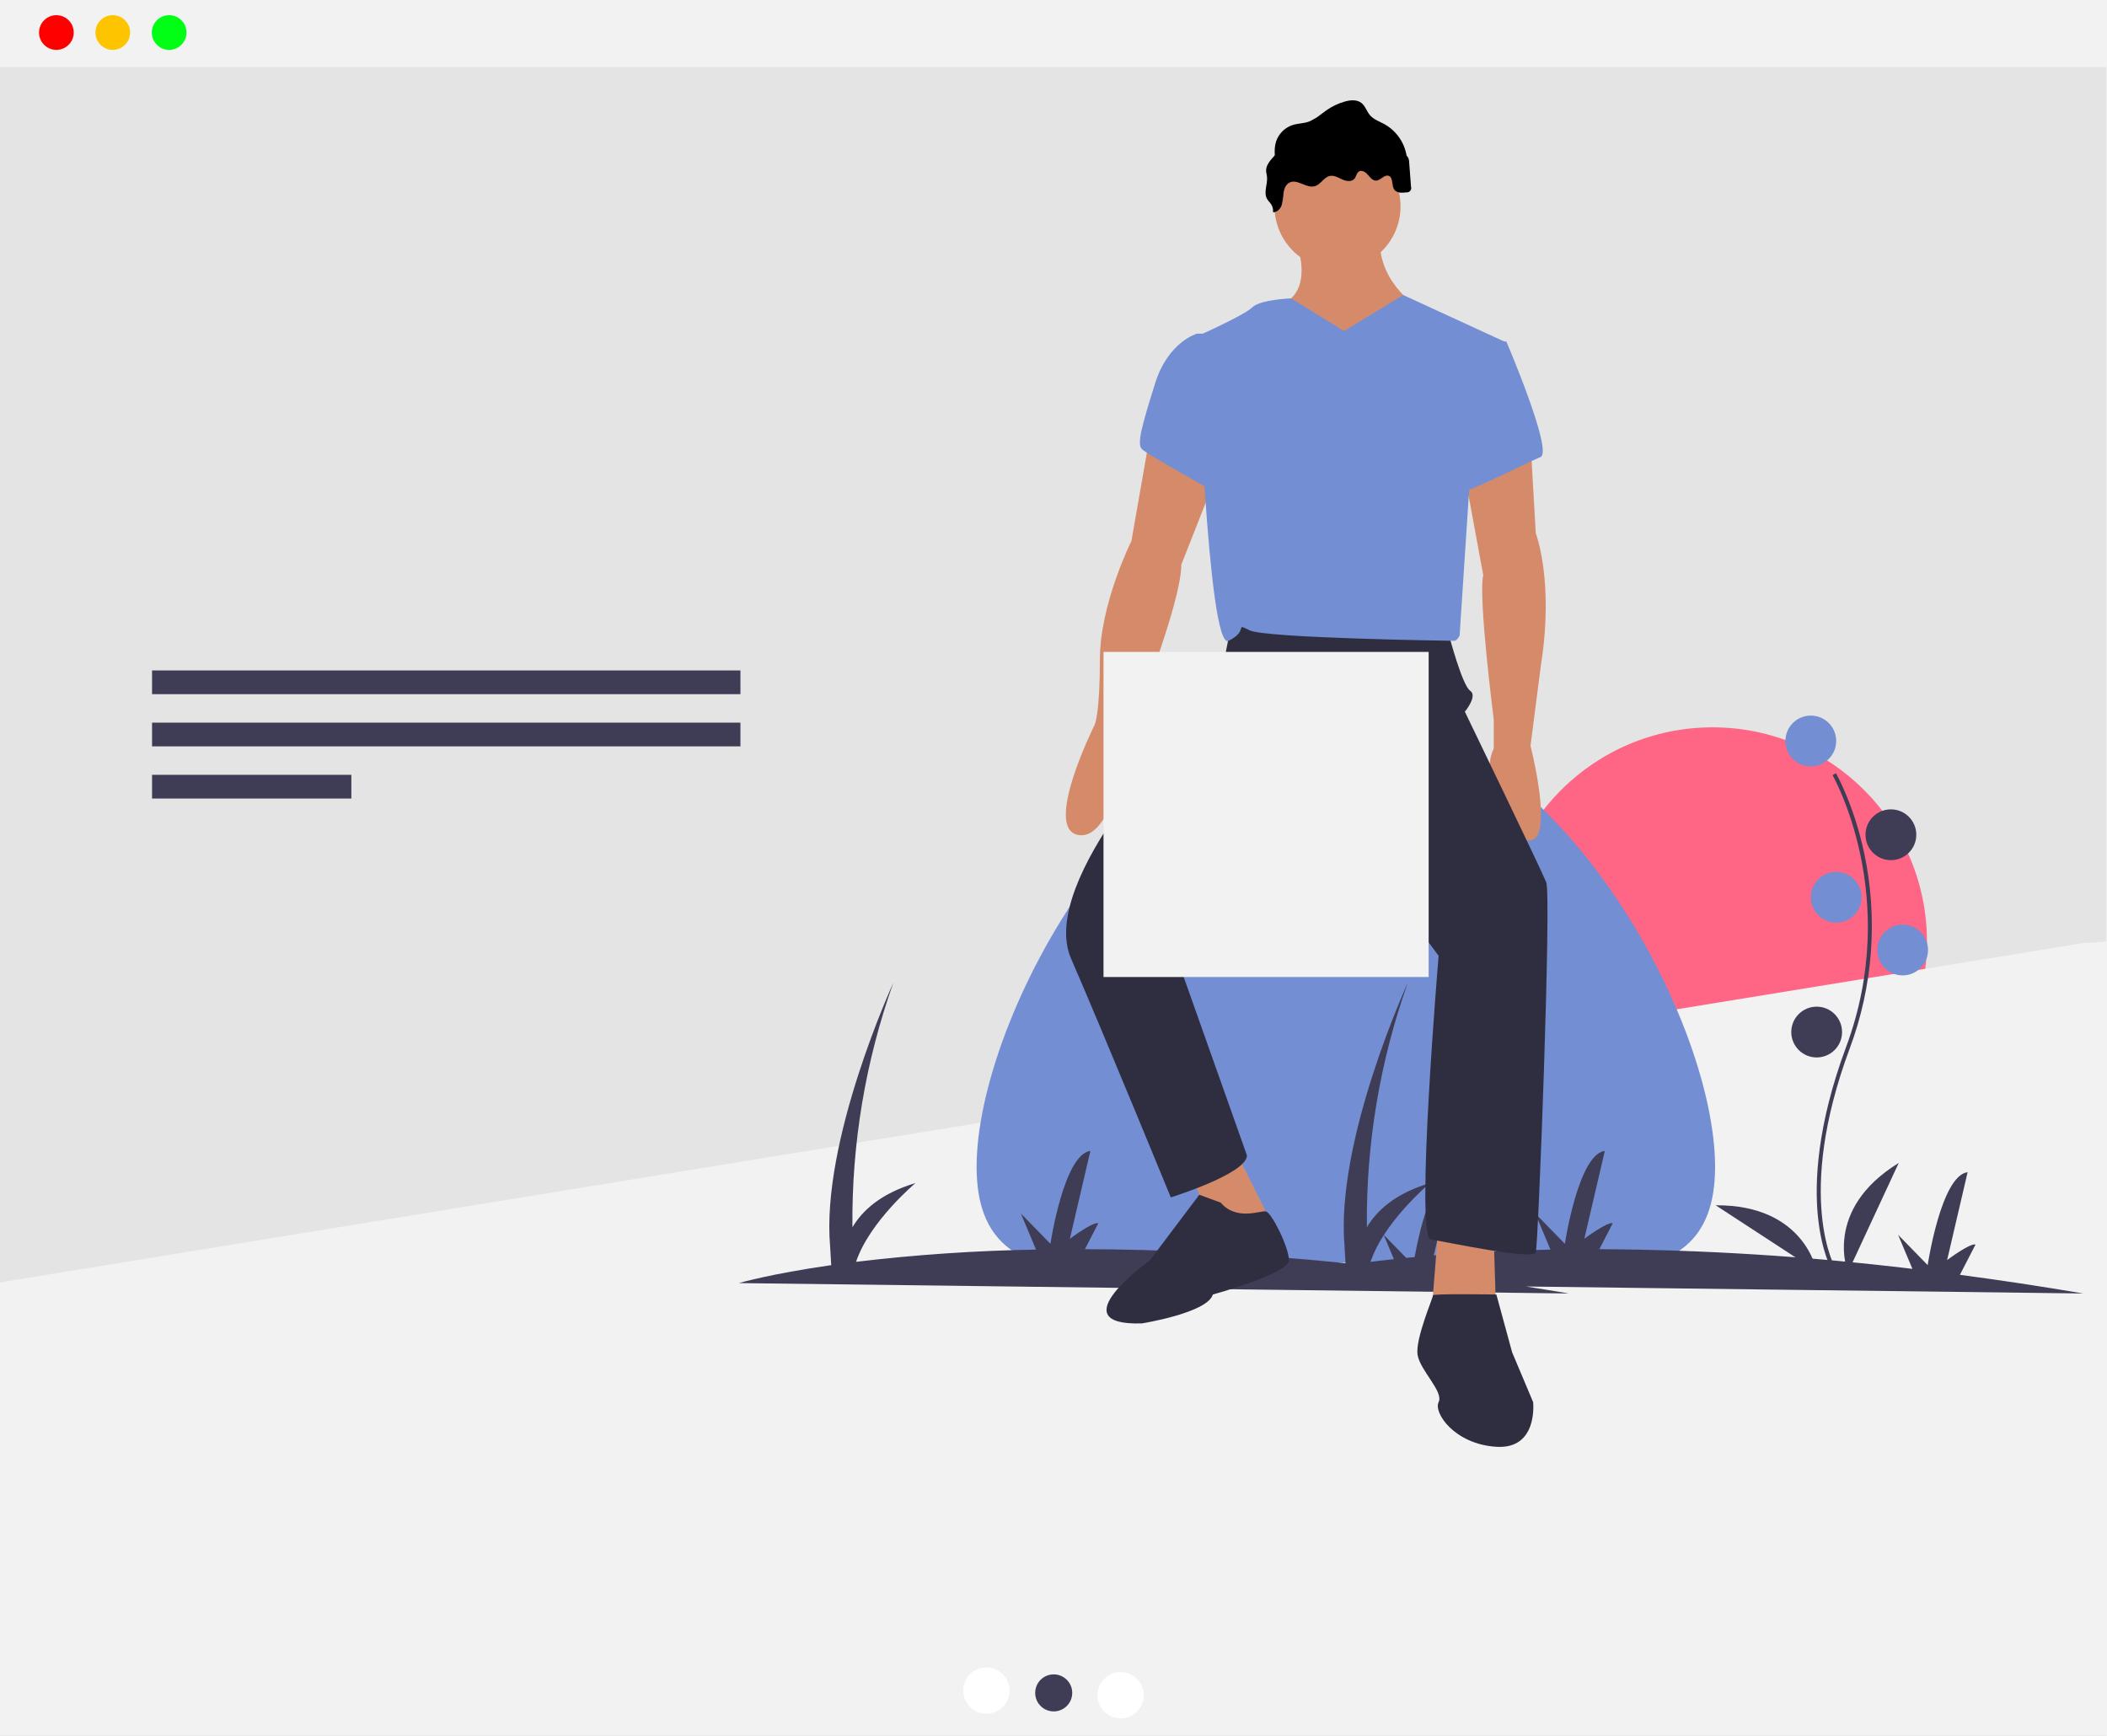
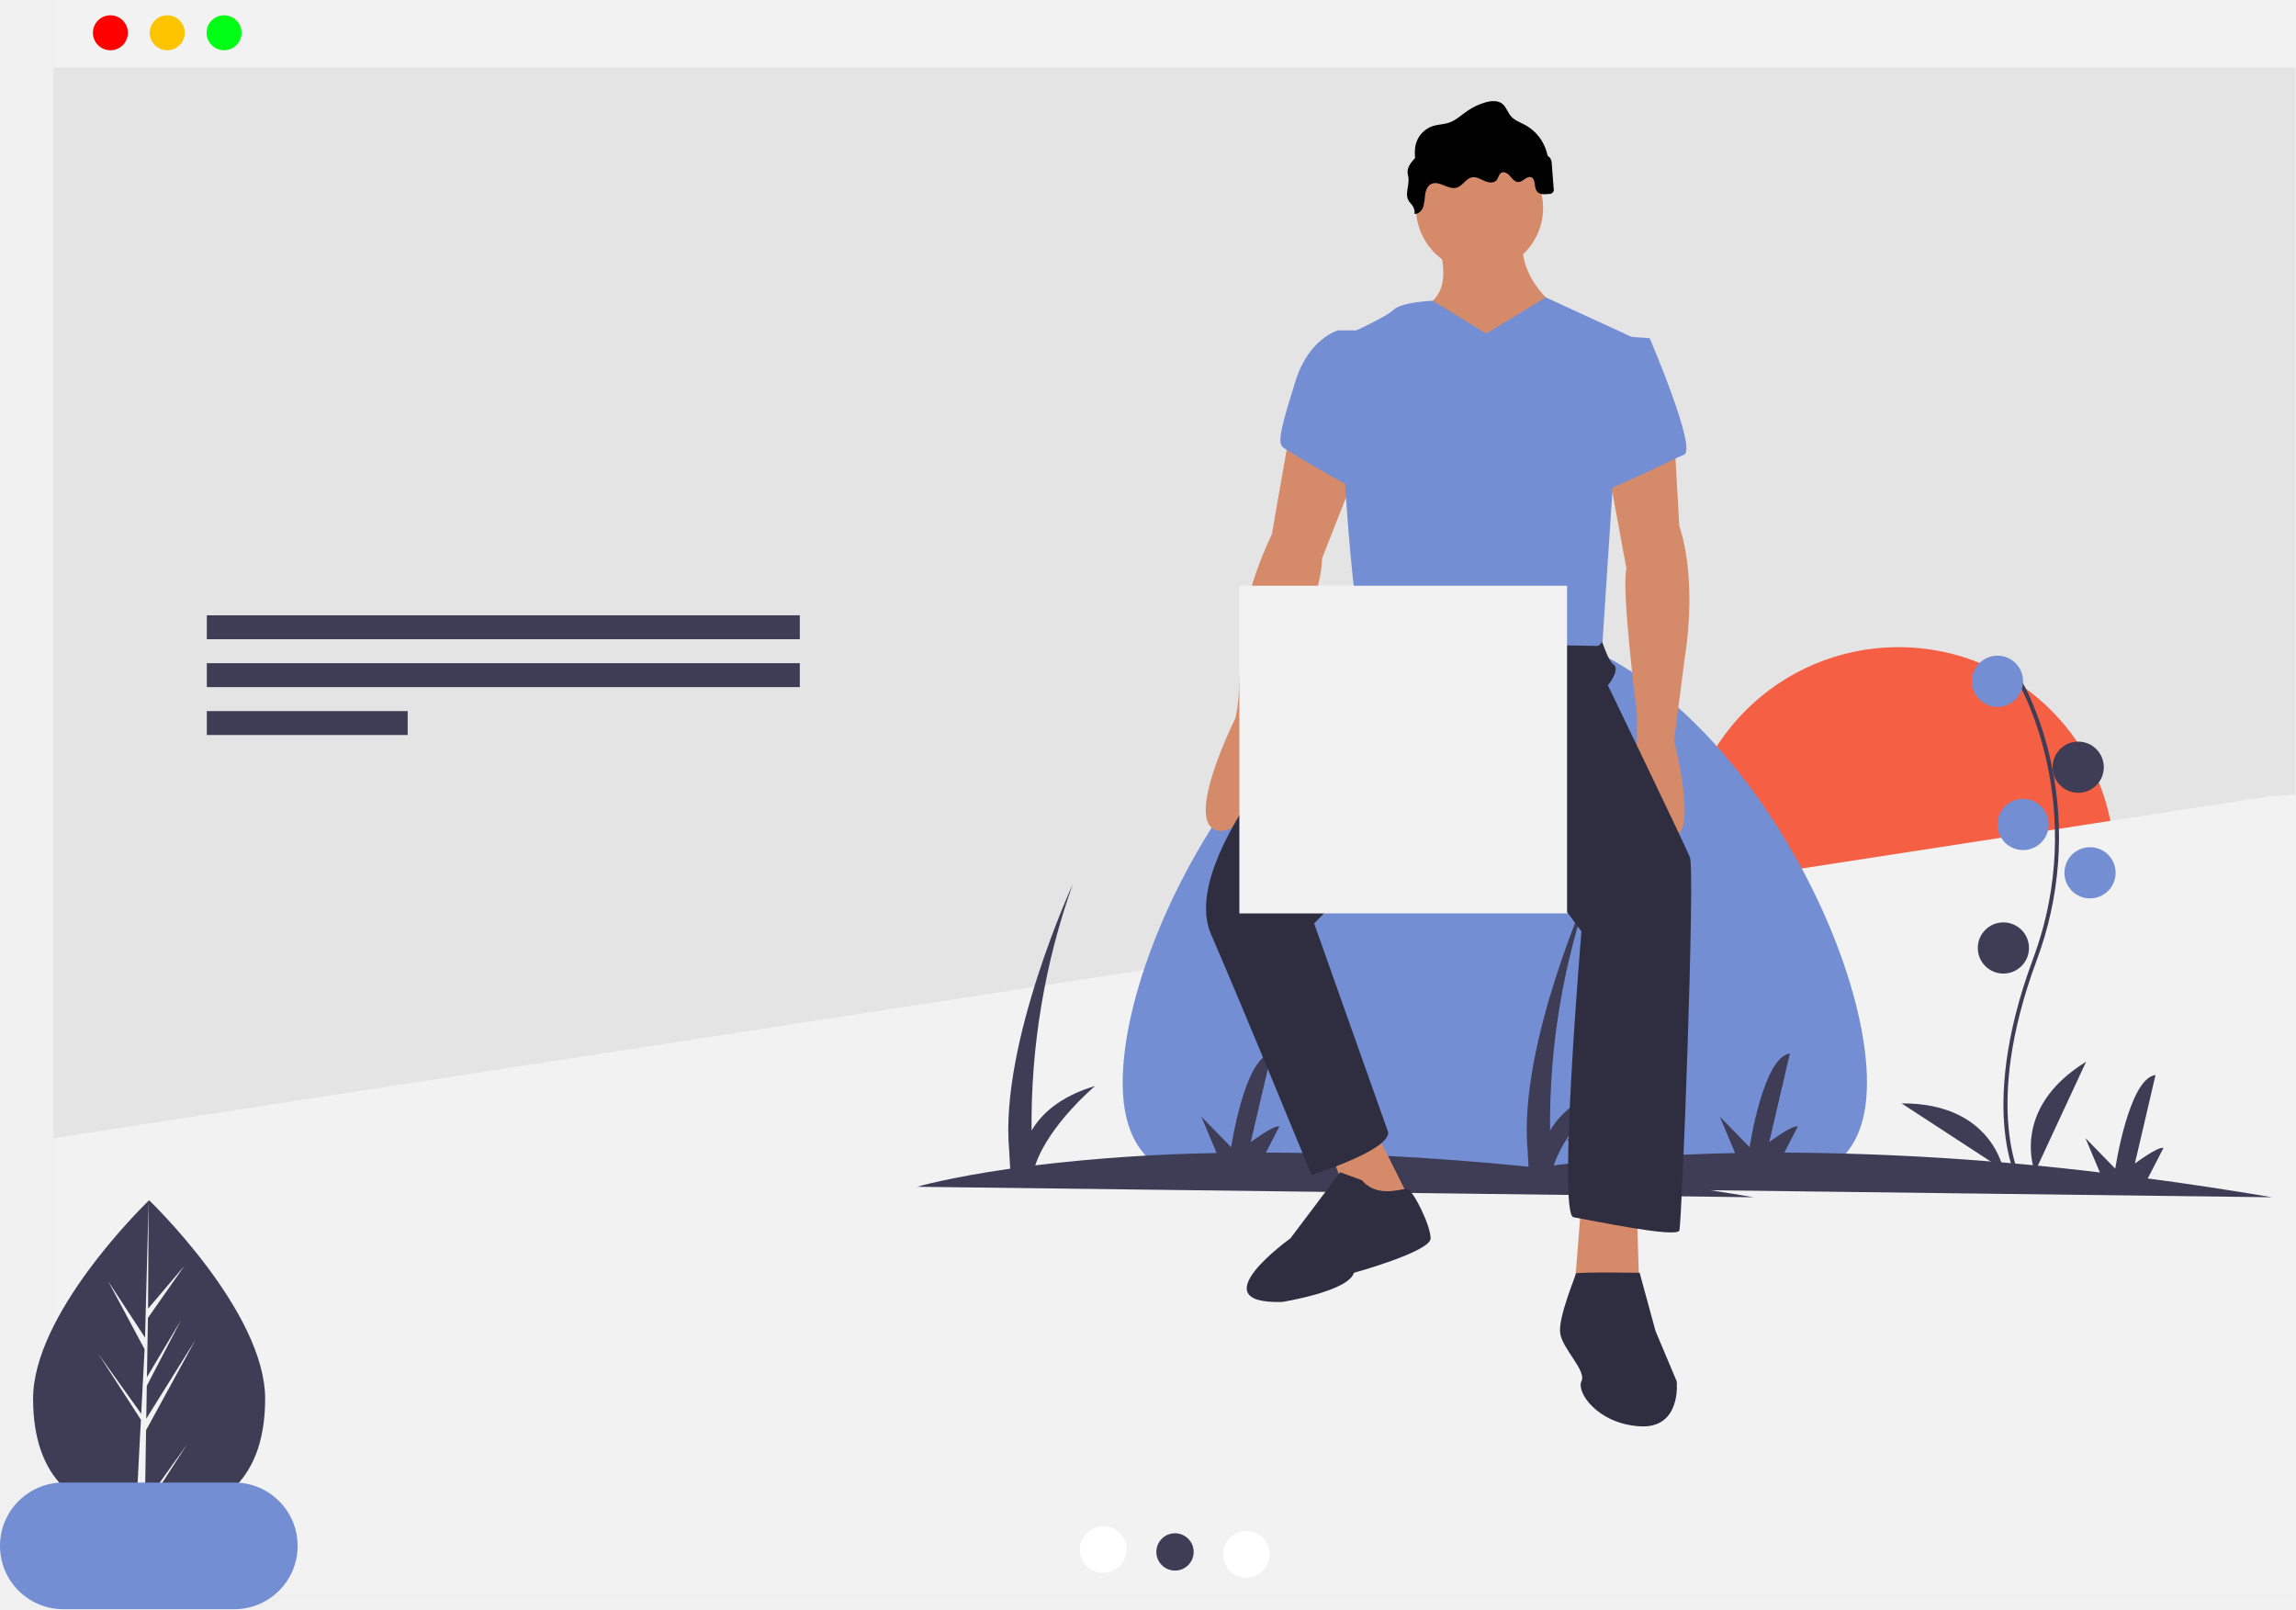
- <svg xmlns="http://www.w3.org/2000/svg" width="825.318" height="680" viewBox="0 0 825.318 680">
-   <g id="Group_10" data-name="Group 10" transform="translate(1371 1525)">
-     <rect id="Rectangle_56" data-name="Rectangle 56" width="825" height="680" transform="translate(-1371 -1525)" fill="#e4e4e4" />
-     <g id="Group_9" data-name="Group 9">
-       <g id="undraw_personal_website_weap" transform="translate(-1371 -1525)">
-         <circle id="Ellipse_17" data-name="Ellipse 17" cx="83.979" cy="83.979" r="83.979" transform="translate(586.842 284.925)" fill="#ff6584" />
-         <rect id="Rectangle_45" data-name="Rectangle 45" width="825.318" height="26.257" transform="translate(0)" fill="#f2f2f2" />
-         <circle id="Ellipse_18" data-name="Ellipse 18" cx="6.795" cy="6.795" r="6.795" transform="translate(15.29 5.946)" fill="red" />
-         <circle id="Ellipse_19" data-name="Ellipse 19" cx="6.795" cy="6.795" r="6.795" transform="translate(37.375 5.946)" fill="#ffc400" />
-         <circle id="Ellipse_20" data-name="Ellipse 20" cx="6.795" cy="6.795" r="6.795" transform="translate(59.46 5.946)" fill="#00ff14" />
-         <path id="Path_5726" data-name="Path 5726" d="M.584,502.277l-.584.5V679.9H825.318V368.779l-9.836.746Z" fill="#f2f2f2" />
-         <rect id="Rectangle_46" data-name="Rectangle 46" width="230.47" height="9.293" transform="translate(59.561 262.641)" fill="#3f3d56" />
-         <rect id="Rectangle_47" data-name="Rectangle 47" width="230.47" height="9.293" transform="translate(59.561 283.086)" fill="#3f3d56" />
-         <rect id="Rectangle_48" data-name="Rectangle 48" width="78.063" height="9.293" transform="translate(59.561 303.531)" fill="#3f3d56" />
-         <circle id="Ellipse_21" data-name="Ellipse 21" cx="9.066" cy="9.066" r="9.066" transform="translate(377.302 653.203)" fill="#fff" />
-         <circle id="Ellipse_22" data-name="Ellipse 22" cx="9.066" cy="9.066" r="9.066" transform="translate(403.593 654.11)" fill="#f2f2f2" />
-         <circle id="Ellipse_23" data-name="Ellipse 23" cx="9.066" cy="9.066" r="9.066" transform="translate(429.884 655.017)" fill="#fff" />
-         <circle id="Ellipse_24" data-name="Ellipse 24" cx="7.253" cy="7.253" r="7.253" transform="translate(405.489 655.923)" fill="#3f3d56" />
-         <path id="Path_5727" data-name="Path 5727" d="M859.143,567.145c0,59.168-64.753,37.5-144.631,37.5s-144.63,21.672-144.63-37.5,64.753-176.771,144.63-176.771S859.143,507.976,859.143,567.145Z" transform="translate(-187.341 -110.048)" fill="#738ed3" />
-         <path id="Path_5728" data-name="Path 5728" d="M1003.374,616.762q-25.128-4.257-48.332-7.312l6.115-11.857c-2.062-.716-11.122,6.074-11.122,6.074l8.025-34.417c-10.371,1.251-15.644,36.393-15.644,36.393L930.83,593.761l5.61,13.358A1069.859,1069.859,0,0,0,813.815,599.4l5.234-10.148c-2.062-.716-11.122,6.074-11.122,6.074l8.025-34.417c-10.371,1.251-15.644,36.393-15.644,36.393l-11.587-11.881,5.942,14.148c-13.45.269-25.727.843-36.857,1.6l1.847-3.581c-1.308-.454-5.429,2.11-8.27,4.048-.819.064-1.62.13-2.425.2l7.6-32.587c-8.46,1.02-13.527,24.591-15.107,33.243-1.113.1-2.217.209-3.3.316l-8.742-8.964c7.323-11.363,18.043-20.331,18.043-20.331-13.734,4.085-20.939,10.93-24.7,17.311a277.2,277.2,0,0,1,16.022-95.775S710.379,556.826,714,598.292l.388,6.589c-38.722-3.9-72.769-5.416-102.079-5.48l5.234-10.148c-2.062-.716-11.122,6.074-11.122,6.074l8.025-34.417C604.077,562.161,598.8,597.3,598.8,597.3l-11.587-11.881,5.941,14.148a688.859,688.859,0,0,0-70.492,4.788c5.294-15.809,23.278-30.844,23.278-30.844-13.734,4.085-20.939,10.93-24.7,17.311a277.2,277.2,0,0,1,16.022-95.775S508.875,556.826,512.5,598.292l.433,7.363c-24.067,3.446-36.167,7.031-36.167,7.031l325.106,4.075q-8.5-1.441-16.782-2.736Zm-274-22.875,3.955,9.418c-3.187.341-6.251.693-9.162,1.052a47.728,47.728,0,0,1,5.207-10.471Z" transform="translate(-187.341 -110.048)" fill="#3f3d56" />
-         <path id="Path_5729" data-name="Path 5729" d="M905.17,608.1c-.176-.287-4.316-7.2-5.752-21.558-1.317-13.172-.47-35.374,11.044-66.345,21.814-58.672-5.027-106.011-5.3-106.483l1.324-.768c.07.12,7,12.189,11.087,31.409a137.026,137.026,0,0,1-5.675,76.376c-21.776,58.572-5.587,86.3-5.421,86.572Z" transform="translate(-187.341 -110.048)" fill="#3f3d56" />
-         <circle id="Ellipse_25" data-name="Ellipse 25" cx="9.948" cy="9.948" r="9.948" transform="translate(699.351 280.326)" fill="#738ed3" />
-         <circle id="Ellipse_26" data-name="Ellipse 26" cx="9.948" cy="9.948" r="9.948" transform="translate(730.726 317.057)" fill="#3f3d56" />
-         <circle id="Ellipse_27" data-name="Ellipse 27" cx="9.948" cy="9.948" r="9.948" transform="translate(709.299 341.545)" fill="#738ed3" />
-         <circle id="Ellipse_28" data-name="Ellipse 28" cx="9.948" cy="9.948" r="9.948" transform="translate(735.317 362.207)" fill="#738ed3" />
-         <circle id="Ellipse_29" data-name="Ellipse 29" cx="9.948" cy="9.948" r="9.948" transform="translate(701.646 394.347)" fill="#3f3d56" />
-         <path id="Path_5730" data-name="Path 5730" d="M911.18,608.468s-9.948-24.488,19.9-42.854Z" transform="translate(-187.341 -110.048)" fill="#3f3d56" />
-         <path id="Path_5731" data-name="Path 5731" d="M898.945,608.023s-4.527-26.041-39.569-25.817Z" transform="translate(-187.341 -110.048)" fill="#3f3d56" />
+ <svg xmlns="http://www.w3.org/2000/svg" width="892.349" height="625.404" viewBox="0 0 892.349 625.404">
+   <g id="Group_23" data-name="Group 23" transform="translate(1824.823 1451)">
+     <g id="Group_22" data-name="Group 22" transform="translate(-11 55)">
+       <g id="Group_21" data-name="Group 21" transform="translate(-1793 -1506)">
+         <g id="Group_20" data-name="Group 20" transform="translate(0 0)">
+           <g id="Group_10" data-name="Group 10">
+             <rect id="Rectangle_56" data-name="Rectangle 56" width="871.208" height="619.969" fill="#e4e4e4" />
+             <g id="Group_9" data-name="Group 9">
+               <g id="undraw_personal_website_weap">
+                 <circle id="Ellipse_17" data-name="Ellipse 17" cx="83.979" cy="83.979" r="83.979" transform="translate(633.05 251.515)" fill="#f55f44" />
+                 <rect id="Rectangle_45" data-name="Rectangle 45" width="871.526" height="26.257" transform="translate(0)" fill="#f2f2f2" />
+                 <circle id="Ellipse_18" data-name="Ellipse 18" cx="6.795" cy="6.795" r="6.795" transform="translate(15.29 5.946)" fill="red" />
+                 <circle id="Ellipse_19" data-name="Ellipse 19" cx="6.795" cy="6.795" r="6.795" transform="translate(37.375 5.946)" fill="#ffc400" />
+                 <circle id="Ellipse_20" data-name="Ellipse 20" cx="6.795" cy="6.795" r="6.795" transform="translate(59.46 5.946)" fill="#00ff14" />
+                 <path id="Path_5726" data-name="Path 5726" d="M.617,502.277l-.617.5V679.9H871.526V368.779l-10.387.746Z" transform="translate(0 -60.031)" fill="#f2f2f2" />
+                 <rect id="Rectangle_46" data-name="Rectangle 46" width="230.47" height="9.293" transform="translate(59.561 239.13)" fill="#3f3d56" />
+                 <rect id="Rectangle_47" data-name="Rectangle 47" width="230.47" height="9.293" transform="translate(59.561 257.745)" fill="#3f3d56" />
+                 <rect id="Rectangle_48" data-name="Rectangle 48" width="78.063" height="9.293" transform="translate(59.561 276.359)" fill="#3f3d56" />
+                 <circle id="Ellipse_21" data-name="Ellipse 21" cx="9.066" cy="9.066" r="9.066" transform="translate(398.901 593.172)" fill="#fff" />
+                 <circle id="Ellipse_22" data-name="Ellipse 22" cx="9.066" cy="9.066" r="9.066" transform="translate(426.697 594.079)" fill="#f2f2f2" />
+                 <circle id="Ellipse_23" data-name="Ellipse 23" cx="9.066" cy="9.066" r="9.066" transform="translate(454.493 594.986)" fill="#fff" />
+                 <circle id="Ellipse_24" data-name="Ellipse 24" cx="7.253" cy="7.253" r="7.253" transform="translate(428.598 595.892)" fill="#3f3d56" />
+                 <path id="Path_5727" data-name="Path 5727" d="M859.143,567.145c0,59.168-64.753,37.5-144.631,37.5s-144.63,21.672-144.63-37.5,64.753-176.771,144.63-176.771S859.143,507.976,859.143,567.145Z" transform="translate(-154.366 -146.492)" fill="#738ed3" />
+                 <path id="Path_5728" data-name="Path 5728" d="M1003.374,616.762q-25.128-4.257-48.332-7.312l6.115-11.857c-2.062-.716-11.122,6.074-11.122,6.074l8.025-34.417c-10.371,1.251-15.644,36.393-15.644,36.393L930.83,593.761l5.61,13.358A1069.859,1069.859,0,0,0,813.815,599.4l5.234-10.148c-2.062-.716-11.122,6.074-11.122,6.074l8.025-34.417c-10.371,1.251-15.644,36.393-15.644,36.393l-11.587-11.881,5.942,14.148c-13.45.269-25.727.843-36.857,1.6l1.847-3.581c-1.308-.454-5.429,2.11-8.27,4.048-.819.064-1.62.13-2.425.2l7.6-32.587c-8.46,1.02-13.527,24.591-15.107,33.243-1.113.1-2.217.209-3.3.316l-8.742-8.964c7.323-11.363,18.043-20.331,18.043-20.331-13.734,4.085-20.939,10.93-24.7,17.311a277.2,277.2,0,0,1,16.022-95.775S710.379,556.826,714,598.292l.388,6.589c-38.722-3.9-72.769-5.416-102.079-5.48l5.234-10.148c-2.062-.716-11.122,6.074-11.122,6.074l8.025-34.417C604.077,562.161,598.8,597.3,598.8,597.3l-11.587-11.881,5.941,14.148a688.859,688.859,0,0,0-70.492,4.788c5.294-15.809,23.278-30.844,23.278-30.844-13.734,4.085-20.939,10.93-24.7,17.311a277.2,277.2,0,0,1,16.022-95.775S508.875,556.826,512.5,598.292l.433,7.363c-24.067,3.446-36.167,7.031-36.167,7.031l325.106,4.075q-8.5-1.441-16.782-2.736Zm-274-22.875,3.955,9.418c-3.187.341-6.251.693-9.162,1.052a47.728,47.728,0,0,1,5.207-10.471Z" transform="translate(-141.133 -151.454)" fill="#3f3d56" />
+                 <path id="Path_5729" data-name="Path 5729" d="M905.17,608.1c-.176-.287-4.316-7.2-5.752-21.558-1.317-13.172-.47-35.374,11.044-66.345,21.814-58.672-5.027-106.011-5.3-106.483l1.324-.768c.07.12,7,12.189,11.087,31.409a137.026,137.026,0,0,1-5.675,76.376c-21.776,58.572-5.587,86.3-5.421,86.572Z" transform="translate(-141.133 -147.559)" fill="#3f3d56" />
+                 <circle id="Ellipse_25" data-name="Ellipse 25" cx="9.948" cy="9.948" r="9.948" transform="translate(745.559 254.829)" fill="#738ed3" />
+                 <circle id="Ellipse_26" data-name="Ellipse 26" cx="9.948" cy="9.948" r="9.948" transform="translate(776.934 288.219)" fill="#3f3d56" />
+                 <circle id="Ellipse_27" data-name="Ellipse 27" cx="9.948" cy="9.948" r="9.948" transform="translate(755.507 310.48)" fill="#738ed3" />
+                 <circle id="Ellipse_28" data-name="Ellipse 28" cx="9.948" cy="9.948" r="9.948" transform="translate(781.525 329.262)" fill="#738ed3" />
+                 <circle id="Ellipse_29" data-name="Ellipse 29" cx="9.948" cy="9.948" r="9.948" transform="translate(747.854 358.479)" fill="#3f3d56" />
+                 <path id="Path_5730" data-name="Path 5730" d="M911.18,608.468s-9.948-24.488,19.9-42.854Z" transform="translate(-141.133 -152.978)" fill="#3f3d56" />
+                 <path id="Path_5731" data-name="Path 5731" d="M898.945,608.023s-4.527-26.041-39.569-25.817Z" transform="translate(-141.133 -153.382)" fill="#3f3d56" />
+               </g>
+               <g id="Group_8" data-name="Group 8" transform="translate(447.795 45.941)">
+                 <circle id="Ellipse_41" data-name="Ellipse 41" cx="24.683" cy="24.683" r="24.683" transform="translate(81.736 10.197)" fill="#d58b69" />
+                 <path id="Path_5775" data-name="Path 5775" d="M832.474,285.74s8.228,18.512-3.085,25.711S847.9,348.476,847.9,348.476l32.911-34.968s-17.484-11.313-14.4-29.825Z" transform="translate(-743.025 -239.033)" fill="#d58b69" />
+                 <path id="Path_5776" data-name="Path 5776" d="M756.878,382.121l-7.2,41.138s-12.342,24.683-12.342,46.281-2.057,25.711-2.057,25.711-20.569,41.138-6.171,43.2,20.569-42.167,20.569-42.167,19.541-48.338,19.541-63.764l13.37-33.939Z" transform="translate(-723.994 -261.515)" fill="#d58b69" />
+                 <path id="Path_5777" data-name="Path 5777" d="M941.5,384.645l2.057,36s7.2,18.512,2.057,51.423L941.5,503.946s9.256,36,0,37.025-20.569-22.626-14.4-36V493.661s-6.171-48.338-4.114-56.565l-7.2-39.081Z" transform="translate(-759.488 -262.052)" fill="#d58b69" />
+                 <path id="Path_5778" data-name="Path 5778" d="M657.776,700.87l10.284,26.74,22.626-4.114-14.4-28.8Z" transform="translate(-609.465 -299.406)" fill="#d58b69" />
+                 <path id="Path_5779" data-name="Path 5779" d="M776.966,728.773l-3.085,39.082h25.711l-1.029-33.939Z" transform="translate(-630.952 -307.812)" fill="#d58b69" />
+                 <path id="Path_5780" data-name="Path 5780" d="M788.784,472.245,785.7,487.672s-6.171,5.142-6.171,10.285-2.057,7.2-2.057,7.2-1.029,0-2.057,2.057a12.726,12.726,0,0,1-2.057,3.085s-60.679,61.707-47.309,92.561,39.081,93.59,39.081,93.59,29.825-9.256,29.825-16.455l-28.8-81.248,57.594-59.651,46.281,62.736s-9.256,110.045-3.085,111.073,40.11,8.228,41.138,5.142,6.171-139.87,4.114-145.013-31.882-66.85-31.882-66.85,5.142-6.171,2.057-8.228-8.228-21.6-8.228-21.6S793.926,462.989,788.784,472.245Z" transform="translate(-724.018 -285.772)" fill="#2f2e41" />
+                 <path id="Path_5781" data-name="Path 5781" d="M844.655,328.438l-20.73-12.785s-12.18.444-15.266,3.529-21.6,11.313-21.6,11.313S791.176,453.91,799.4,449.8s2.057-7.2,8.228-4.114,79.191,4.114,80.22,4.114,2.057-2.057,2.057-2.057L894.021,385l13.37-52.451-39.583-18.213Z" transform="translate(-735.666 -244.706)" fill="#738ed3" />
+                 <path id="Path_5782" data-name="Path 5782" d="M790.206,332.9h-8.228s-11.313,3.085-16.455,19.541-7.2,23.655-5.142,25.711,29.825,17.484,29.825,17.484Z" transform="translate(-730.582 -250.445)" fill="#738ed3" />
+                 <path id="Path_5783" data-name="Path 5783" d="M788.264,749.929l-8.386-3.085L760.5,772.555s-36,25.711-3.085,24.683c0,0,25.711-4.114,27.768-11.313,0,0,29.825-8.228,29.825-13.37s-6.854-18.851-9.084-19.2S794.435,757.128,788.264,749.929Z" transform="translate(-727.612 -337.196)" fill="#2f2e41" />
+                 <path id="Path_5784" data-name="Path 5784" d="M923.9,794.774s-25-.406-24.843.311-7.039,17.173-6.011,23.344,10.285,14.4,8.228,18.512,6.171,16.455,22.626,17.484,14.4-17.484,14.4-17.484L930.073,817.4Z" transform="translate(-755.262 -346.045)" fill="#2f2e41" />
+                 <path id="Path_5785" data-name="Path 5785" d="M833.044,235.2a46.721,46.721,0,0,1-3.861,2.954,36.708,36.708,0,0,0-4.654,4.624l-1.592,1.782c-1.354,1.516-2.792,3.247-2.734,5.279.021.754.253,1.486.344,2.235.36,2.971-1.456,6.236.039,8.829.432.75,1.1,1.336,1.577,2.058a4.811,4.811,0,0,1,.76,3.133c1.606.066,2.924-1.374,3.428-2.9a29.226,29.226,0,0,0,.681-4.765c.245-1.589.935-3.271,2.378-3.979,3.08-1.509,6.618,2.415,9.905,1.437,2.3-.683,3.506-3.529,5.853-4.006,1.68-.342,3.3.657,4.859,1.364s3.666,1.035,4.77-.276c.731-.868.809-2.259,1.779-2.849,1.162-.707,2.617.277,3.5,1.315s1.852,2.306,3.211,2.268c1.8-.05,3.185-2.452,4.9-1.882,1.932.643,1.044,3.736,2.216,5.4.991,1.408,3.067,1.325,4.773,1.092a1.71,1.71,0,0,0,1.78-2.283l-.713-9.45a4.563,4.563,0,0,0-.418-1.886c-.5-.9-1.523-1.354-2.222-2.106-1.469-1.582-1.4-4.355-3.225-5.5-.948-.6-2.189-.579-3.131-1.187-1.208-.779-1.6-2.34-2.443-3.5a7.46,7.46,0,0,0-5.368-2.643c-2.044-.211-4.107.044-6.161-.023-4.176-.136-8.352-1.311-12.548-.624C837.06,229.708,835.523,232.814,833.044,235.2Z" transform="translate(-741.759 -228.893)" />
+                 <path id="Path_5786" data-name="Path 5786" d="M915.414,335.426l14.4,1.028s18.512,43.2,13.37,45.252-34.968,17.484-34.968,14.4S915.414,335.426,915.414,335.426Z" transform="translate(-757.272 -250.959)" fill="#738ed3" />
+               </g>
+               <rect id="Rectangle_49" data-name="Rectangle 49" width="127.359" height="127.359" transform="translate(460.865 227.632)" fill="#f2f2f2" />
+               <path id="Path_5787" data-name="Path 5787" d="M375.781,110.07c-.579-3.269-1.148-6.7-.094-9.851a10.16,10.16,0,0,1,6.536-6.375c1.969-.605,4.092-.593,6.049-1.237,2.754-.907,4.913-3.012,7.306-4.651a24.08,24.08,0,0,1,6.907-3.26c2.212-.639,4.815-.885,6.618.547,1.517,1.206,2.044,3.272,3.3,4.75,1.459,1.72,3.725,2.465,5.7,3.547a17.4,17.4,0,0,1,8.83,13.6,2.4,2.4,0,0,1-.709,2.29,2.532,2.532,0,0,1-1.424.26c-9.989-.143-19.991-.286-29.939-1.2a71.83,71.83,0,0,0-9.295-.528,30.405,30.405,0,0,0-13.686,3.862" transform="translate(153.957 -44.892)" />
+             </g>
+           </g>
+         </g>
      </g>
-       <g id="Group_8" data-name="Group 8" transform="translate(22 68)">
-         <circle id="Ellipse_41" data-name="Ellipse 41" cx="24.683" cy="24.683" r="24.683" transform="translate(-893.771 -1536.862)" fill="#d58b69" />
-         <path id="Path_5775" data-name="Path 5775" d="M832.474,285.74s8.228,18.512-3.085,25.711S847.9,348.476,847.9,348.476l32.911-34.968s-17.484-11.313-14.4-29.825Z" transform="translate(-1718.531 -1786.092)" fill="#d58b69" />
-         <path id="Path_5776" data-name="Path 5776" d="M756.878,382.121l-7.2,41.138s-12.342,24.683-12.342,46.281-2.057,25.711-2.057,25.711-20.569,41.138-6.171,43.2,20.569-42.167,20.569-42.167,19.541-48.338,19.541-63.764l13.37-33.939Z" transform="translate(-1699.5 -1804.31)" fill="#d58b69" />
-         <path id="Path_5777" data-name="Path 5777" d="M941.5,384.645l2.057,36s7.2,18.512,2.057,51.423L941.5,503.946s9.256,36,0,37.025-20.569-22.626-14.4-36V493.661s-6.171-48.338-4.114-56.565l-7.2-39.081Z" transform="translate(-1734.995 -1804.777)" fill="#d58b69" />
-         <path id="Path_5778" data-name="Path 5778" d="M657.776,700.87l10.284,26.74,22.626-4.114-14.4-28.8Z" transform="translate(-1584.971 -1836.119)" fill="#d58b69" />
-         <path id="Path_5779" data-name="Path 5779" d="M776.966,728.773l-3.085,39.082h25.711l-1.029-33.939Z" transform="translate(-1606.458 -1842.425)" fill="#d58b69" />
-         <path id="Path_5780" data-name="Path 5780" d="M788.784,472.245,785.7,487.672s-6.171,5.142-6.171,10.285-2.057,7.2-2.057,7.2-1.029,0-2.057,2.057a12.726,12.726,0,0,1-2.057,3.085s-60.679,61.707-47.309,92.561,39.081,93.59,39.081,93.59,29.825-9.256,29.825-16.455l-28.8-81.248,57.594-59.651,46.281,62.736s-9.256,110.045-3.085,111.073,40.11,8.228,41.138,5.142,6.171-139.87,4.114-145.013-31.882-66.85-31.882-66.85,5.142-6.171,2.057-8.228-8.228-21.6-8.228-21.6S793.926,462.989,788.784,472.245Z" transform="translate(-1699.524 -1820.385)" fill="#2f2e41" />
-         <path id="Path_5781" data-name="Path 5781" d="M844.655,328.438l-20.73-12.785s-12.18.444-15.266,3.529-21.6,11.313-21.6,11.313S791.176,453.91,799.4,449.8s2.057-7.2,8.228-4.114,79.191,4.114,80.22,4.114,2.057-2.057,2.057-2.057L894.021,385l13.37-52.451-39.583-18.213Z" transform="translate(-1711.172 -1791.766)" fill="#738ed3" />
-         <path id="Path_5782" data-name="Path 5782" d="M790.206,332.9h-8.228s-11.313,3.085-16.455,19.541-7.2,23.655-5.142,25.711,29.825,17.484,29.825,17.484Z" transform="translate(-1706.088 -1795.201)" fill="#738ed3" />
-         <path id="Path_5783" data-name="Path 5783" d="M788.264,749.929l-8.386-3.085L760.5,772.555s-36,25.711-3.085,24.683c0,0,25.711-4.114,27.768-11.313,0,0,29.825-8.228,29.825-13.37s-6.854-18.851-9.084-19.2S794.435,757.128,788.264,749.929Z" transform="translate(-1703.118 -1871.808)" fill="#2f2e41" />
-         <path id="Path_5784" data-name="Path 5784" d="M923.9,794.774s-25-.406-24.843.311-7.039,17.173-6.011,23.344,10.285,14.4,8.228,18.512,6.171,16.455,22.626,17.484,14.4-17.484,14.4-17.484L930.073,817.4Z" transform="translate(-1730.768 -1880.657)" fill="#2f2e41" />
-         <path id="Path_5785" data-name="Path 5785" d="M833.044,235.2a46.721,46.721,0,0,1-3.861,2.954,36.708,36.708,0,0,0-4.654,4.624l-1.592,1.782c-1.354,1.516-2.792,3.247-2.734,5.279.021.754.253,1.486.344,2.235.36,2.971-1.456,6.236.039,8.829.432.75,1.1,1.336,1.577,2.058a4.811,4.811,0,0,1,.76,3.133c1.606.066,2.924-1.374,3.428-2.9a29.226,29.226,0,0,0,.681-4.765c.245-1.589.935-3.271,2.378-3.979,3.08-1.509,6.618,2.415,9.905,1.437,2.3-.683,3.506-3.529,5.853-4.006,1.68-.342,3.3.657,4.859,1.364s3.666,1.035,4.77-.276c.731-.868.809-2.259,1.779-2.849,1.162-.707,2.617.277,3.5,1.315s1.852,2.306,3.211,2.268c1.8-.05,3.185-2.452,4.9-1.882,1.932.643,1.044,3.736,2.216,5.4.991,1.408,3.067,1.325,4.773,1.092a1.71,1.71,0,0,0,1.78-2.283l-.713-9.45a4.563,4.563,0,0,0-.418-1.886c-.5-.9-1.523-1.354-2.222-2.106-1.469-1.582-1.4-4.355-3.225-5.5-.948-.6-2.189-.579-3.131-1.187-1.208-.779-1.6-2.34-2.443-3.5a7.46,7.46,0,0,0-5.368-2.643c-2.044-.211-4.107.044-6.161-.023-4.176-.136-8.352-1.311-12.548-.624C837.06,229.708,835.523,232.814,833.044,235.2Z" transform="translate(-1717.265 -1775.952)" />
-         <path id="Path_5786" data-name="Path 5786" d="M915.414,335.426l14.4,1.028s18.512,43.2,13.37,45.252-34.968,17.484-34.968,14.4S915.414,335.426,915.414,335.426Z" transform="translate(-1732.778 -1795.668)" fill="#738ed3" />
-       </g>
-       <rect id="Rectangle_49" data-name="Rectangle 49" width="127.359" height="127.359" transform="translate(-938.752 -1269.622)" fill="#f2f2f2" />
-       <path id="Path_5787" data-name="Path 5787" d="M375.781,110.07c-.579-3.269-1.148-6.7-.094-9.851a10.16,10.16,0,0,1,6.536-6.375c1.969-.605,4.092-.593,6.049-1.237,2.754-.907,4.913-3.012,7.306-4.651a24.08,24.08,0,0,1,6.907-3.26c2.212-.639,4.815-.885,6.618.547,1.517,1.206,2.044,3.272,3.3,4.75,1.459,1.72,3.725,2.465,5.7,3.547a17.4,17.4,0,0,1,8.83,13.6,2.4,2.4,0,0,1-.709,2.29,2.532,2.532,0,0,1-1.424.26c-9.989-.143-19.991-.286-29.939-1.2a71.83,71.83,0,0,0-9.295-.528,30.405,30.405,0,0,0-13.686,3.862" transform="translate(-1246.803 -1569.892)" />
    </g>
+     <path id="Path_5982" data-name="Path 5982" d="M257.123,652.159c0,33.96-20.189,45.819-45.092,45.819-.58,0-1.156-.006-1.73-.022-1.153-.025-2.3-.075-3.425-.157-22.477-1.589-39.939-14.059-39.939-45.64,0-32.681,41.757-73.921,44.907-76.983l.006,0c.119-.119.182-.179.182-.179S257.123,618.2,257.123,652.159Z" transform="translate(-1978.898 -1559.534)" fill="#3f3d56" />
+     <path id="Path_5983" data-name="Path 5983" d="M218.8,692.781l16.494-23.044L218.756,695.31l-.044,2.645c-1.153-.025-2.3-.075-3.425-.157l1.777-33.976-.013-.263.031-.05.166-3.209-16.576-25.639L217.3,657.894l.041.68,1.344-25.671-14.191-26.492,14.363,21.982,1.4-53.218.006-.182v.179l-.232,41.967L234.154,600.5l-14.184,20.252-.373,22.985,13.191-22.057L219.54,647.122l-.207,12.777,19.149-30.7-19.221,35.163Z" transform="translate(-1987.309 -1559.534)" fill="#f2f2f2" />
+     <rect id="Rectangle_106" data-name="Rectangle 106" width="115.669" height="49.221" rx="24.61" transform="translate(-1824.823 -874.816)" fill="#738ed3" />
  </g>
</svg>
